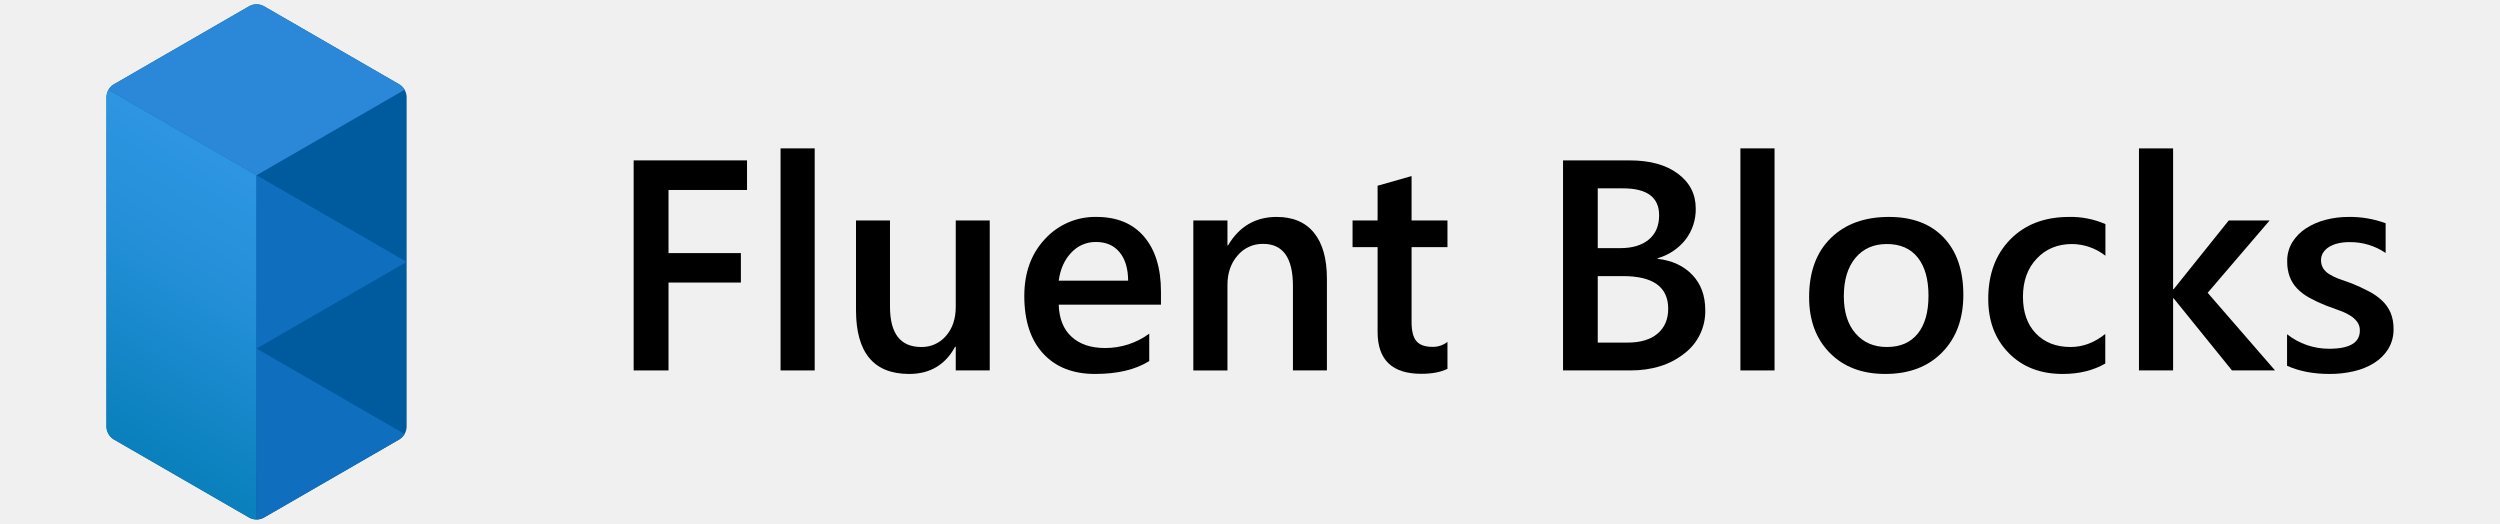
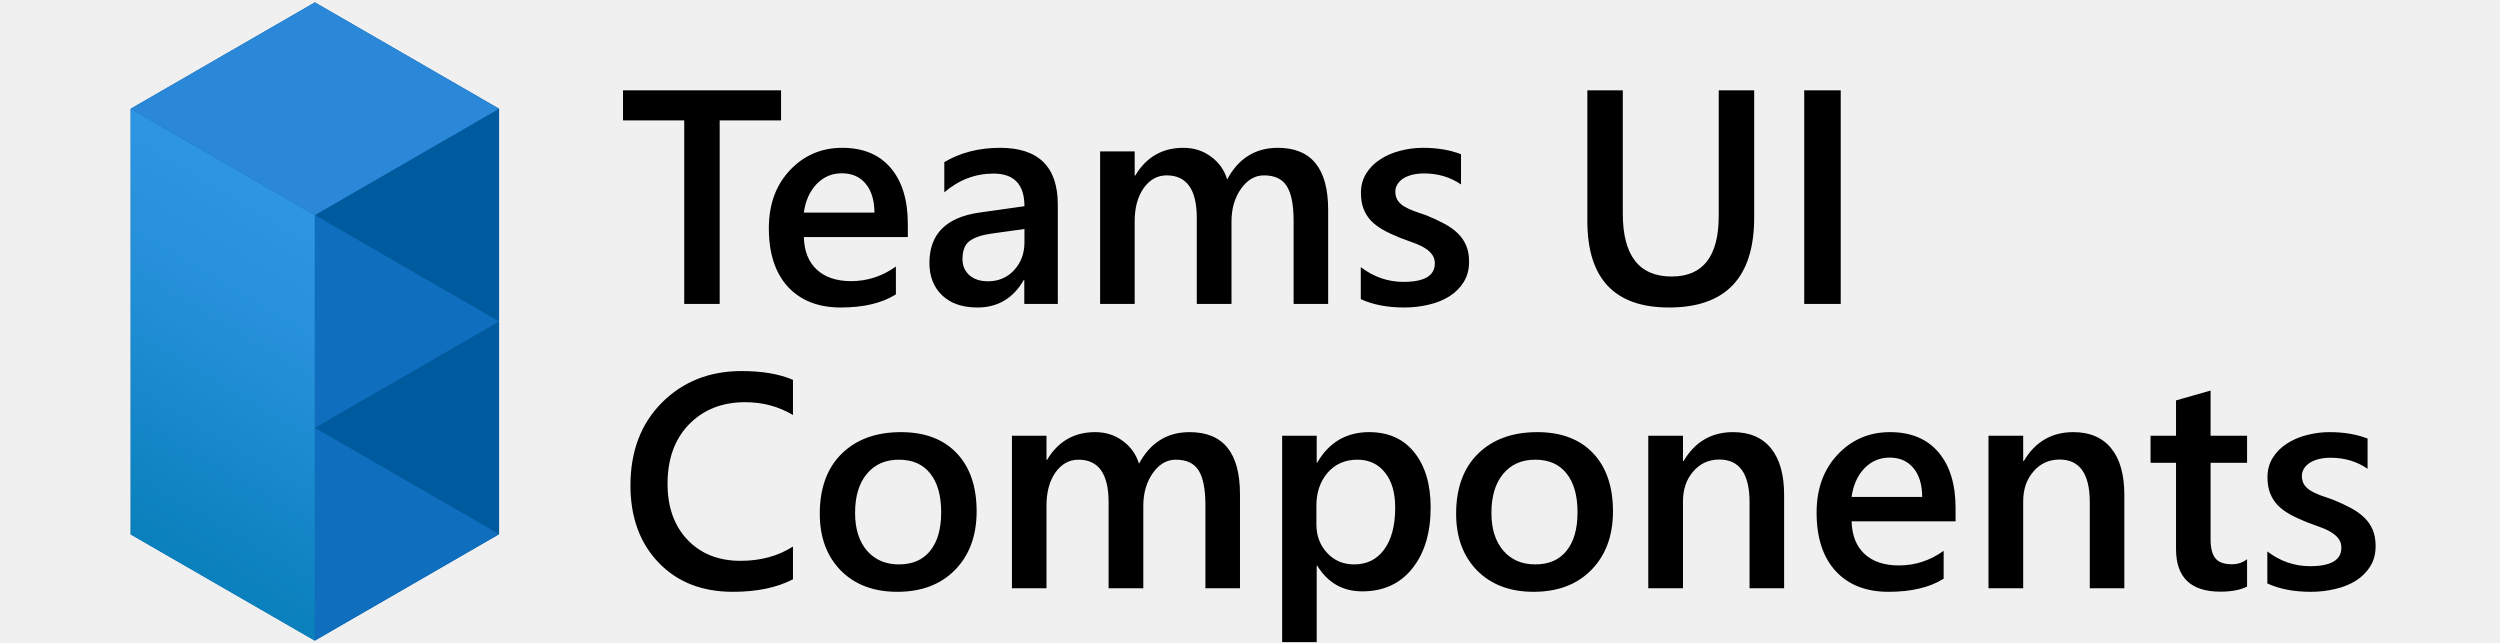
- <svg xmlns="http://www.w3.org/2000/svg" viewBox="0 0 1252 262">
+ <svg xmlns="http://www.w3.org/2000/svg" width="1020" height="262" viewBox="0 0 1020 262" fill="none">
+   <g clip-path="url(#clip0_0_3)">
+     <path d="M203.635 217.943V44.37L128.475 0.976L53.315 44.37V218.05L128.475 261.337L203.635 217.943Z" fill="#005A9E" />
+     <path d="M53.315 44.37L128.475 87.763L203.635 44.37L128.475 0.976L53.315 44.37Z" fill="#2B88D8" />
+     <path d="M128.475 261.443V87.763L53.315 44.37V218.05L128.475 261.443Z" fill="url(#paint0_linear_0_3)" />
+     <path d="M128.475 87.763L203.635 131.157L128.475 174.55V87.763Z" fill="#106EBE" />
+     <path d="M128.475 174.55L203.635 217.944L128.475 261.337V174.55Z" fill="#106EBE" />
+     <path d="M318.669 49.126H293.63V124H279.166V49.126H254.188V36.85H318.669V49.126ZM370.388 96.713H327.968C328.13 102.466 329.892 106.902 333.255 110.022C336.658 113.142 341.318 114.702 347.233 114.702C353.878 114.702 359.975 112.716 365.526 108.746V120.11C359.854 123.676 352.358 125.459 343.039 125.459C333.883 125.459 326.691 122.643 321.465 117.011C316.279 111.339 313.686 103.377 313.686 93.127C313.686 83.444 316.542 75.563 322.255 69.486C328.008 63.368 335.139 60.309 343.647 60.309C352.156 60.309 358.739 63.044 363.399 68.513C368.058 73.983 370.388 81.58 370.388 91.304V96.713ZM356.774 86.746C356.734 81.681 355.539 77.751 353.189 74.955C350.839 72.119 347.598 70.701 343.465 70.701C339.413 70.701 335.969 72.18 333.133 75.138C330.338 78.095 328.616 81.965 327.968 86.746H356.774ZM431.587 124H417.913V114.276H417.67C413.375 121.731 407.075 125.459 398.769 125.459C392.651 125.459 387.85 123.797 384.366 120.475C380.922 117.153 379.2 112.757 379.2 107.287C379.2 95.537 385.966 88.69 399.499 86.746L417.974 84.132C417.974 75.259 413.76 70.823 405.333 70.823C397.918 70.823 391.233 73.375 385.277 78.48V66.143C391.841 62.254 399.418 60.309 408.007 60.309C423.727 60.309 431.587 68.047 431.587 83.525V124ZM417.974 93.431L404.907 95.254C400.856 95.781 397.797 96.773 395.731 98.232C393.705 99.65 392.692 102.162 392.692 105.768C392.692 108.401 393.624 110.569 395.487 112.271C397.392 113.932 399.924 114.762 403.084 114.762C407.379 114.762 410.924 113.263 413.72 110.265C416.556 107.226 417.974 103.418 417.974 98.84V93.431ZM541.892 124H527.793V90.088C527.793 83.565 526.861 78.845 524.997 75.928C523.174 73.011 520.074 71.552 515.699 71.552C512.012 71.552 508.872 73.395 506.279 77.082C503.726 80.769 502.45 85.186 502.45 90.331V124H488.289V88.933C488.289 77.346 484.197 71.552 476.013 71.552C472.205 71.552 469.065 73.294 466.593 76.779C464.162 80.263 462.947 84.781 462.947 90.331V124H448.847V61.767H462.947V71.613H463.19C467.687 64.077 474.23 60.309 482.82 60.309C487.114 60.309 490.862 61.504 494.063 63.895C497.304 66.244 499.512 69.344 500.687 73.193C505.306 64.603 512.194 60.309 521.35 60.309C535.045 60.309 541.892 68.756 541.892 85.652V124ZM555.202 122.055V108.989C560.469 113 566.283 115.005 572.644 115.005C581.152 115.005 585.406 112.493 585.406 107.469C585.406 106.051 585.042 104.856 584.312 103.884C583.583 102.871 582.59 101.98 581.334 101.21C580.119 100.44 578.66 99.751 576.959 99.143C575.298 98.536 573.434 97.847 571.368 97.077C568.815 96.064 566.506 94.99 564.439 93.856C562.413 92.722 560.712 91.445 559.334 90.027C557.997 88.569 556.984 86.928 556.296 85.105C555.607 83.281 555.262 81.154 555.262 78.723C555.262 75.725 555.971 73.092 557.389 70.823C558.808 68.513 560.712 66.589 563.102 65.049C565.493 63.469 568.207 62.294 571.246 61.524C574.285 60.714 577.425 60.309 580.666 60.309C586.419 60.309 591.565 61.18 596.103 62.922V75.259C591.727 72.261 586.703 70.762 581.031 70.762C579.248 70.762 577.627 70.944 576.169 71.309C574.751 71.674 573.535 72.18 572.522 72.828C571.509 73.477 570.719 74.267 570.152 75.198C569.585 76.09 569.301 77.082 569.301 78.176C569.301 79.513 569.585 80.648 570.152 81.58C570.719 82.512 571.55 83.342 572.644 84.072C573.778 84.76 575.115 85.409 576.655 86.016C578.235 86.584 580.038 87.212 582.064 87.9C584.738 88.994 587.128 90.108 589.235 91.243C591.382 92.377 593.206 93.674 594.705 95.132C596.204 96.55 597.359 98.212 598.169 100.116C598.979 101.98 599.384 104.208 599.384 106.801C599.384 109.961 598.655 112.716 597.196 115.066C595.738 117.416 593.793 119.361 591.362 120.901C588.931 122.44 586.115 123.575 582.915 124.304C579.754 125.074 576.412 125.459 572.887 125.459C566.08 125.459 560.185 124.324 555.202 122.055ZM715.706 88.751C715.706 113.223 704.118 125.459 680.943 125.459C658.74 125.459 647.639 113.689 647.639 90.149V36.85H662.103V87.171C662.103 104.269 668.748 112.818 682.037 112.818C694.84 112.818 701.242 104.573 701.242 88.083V36.85H715.706V88.751ZM751.016 124H736.126V36.85H751.016V124ZM323.531 236.354C316.967 239.757 308.803 241.459 299.039 241.459C286.398 241.459 276.269 237.468 268.652 229.486C261.035 221.504 257.227 211.031 257.227 198.066C257.227 184.128 261.501 172.865 270.05 164.276C278.639 155.686 289.477 151.391 302.564 151.391C310.991 151.391 317.98 152.587 323.531 154.977V169.32C317.656 165.835 311.174 164.093 304.083 164.093C294.643 164.093 286.986 167.112 281.111 173.149C275.276 179.185 272.359 187.248 272.359 197.337C272.359 206.939 275.094 214.596 280.564 220.309C286.033 225.981 293.225 228.818 302.139 228.818C310.363 228.818 317.494 226.873 323.531 222.983V236.354ZM366.073 241.459C356.471 241.459 348.793 238.562 343.039 232.768C337.327 226.934 334.47 219.215 334.47 209.613C334.47 199.16 337.448 190.996 343.404 185.121C349.401 179.246 357.463 176.309 367.592 176.309C377.316 176.309 384.893 179.165 390.322 184.878C395.751 190.591 398.465 198.512 398.465 208.641C398.465 218.567 395.528 226.528 389.653 232.525C383.819 238.481 375.959 241.459 366.073 241.459ZM366.741 187.552C361.231 187.552 356.876 189.477 353.675 193.326C350.474 197.175 348.874 202.482 348.874 209.248C348.874 215.771 350.494 220.917 353.736 224.685C356.977 228.412 361.312 230.276 366.741 230.276C372.292 230.276 376.546 228.433 379.504 224.746C382.502 221.059 384.001 215.812 384.001 209.005C384.001 202.158 382.502 196.871 379.504 193.143C376.546 189.416 372.292 187.552 366.741 187.552ZM505.914 240H491.814V206.088C491.814 199.565 490.882 194.845 489.019 191.928C487.195 189.011 484.096 187.552 479.72 187.552C476.033 187.552 472.893 189.395 470.3 193.082C467.748 196.769 466.472 201.186 466.472 206.331V240H452.311V204.933C452.311 193.346 448.219 187.552 440.035 187.552C436.226 187.552 433.086 189.294 430.615 192.779C428.184 196.263 426.968 200.78 426.968 206.331V240H412.869V177.767H426.968V187.613H427.212C431.709 180.077 438.252 176.309 446.842 176.309C451.136 176.309 454.884 177.504 458.085 179.894C461.326 182.244 463.534 185.344 464.709 189.193C469.328 180.604 476.216 176.309 485.372 176.309C499.067 176.309 505.914 184.756 505.914 201.652V240ZM537.456 230.823H537.212V268.625H523.113V177.767H537.212V188.707H537.456C542.277 180.441 549.327 176.309 558.605 176.309C566.506 176.309 572.664 179.084 577.08 184.635C581.496 190.186 583.705 197.641 583.705 207C583.705 217.372 581.213 225.678 576.229 231.917C571.246 238.157 564.439 241.276 555.809 241.276C547.868 241.276 541.75 237.792 537.456 230.823ZM537.091 206.27V213.989C537.091 218.527 538.529 222.376 541.406 225.536C544.323 228.696 548.01 230.276 552.467 230.276C557.693 230.276 561.785 228.25 564.743 224.199C567.741 220.107 569.24 214.414 569.24 207.121C569.24 201.003 567.843 196.222 565.047 192.779C562.292 189.294 558.544 187.552 553.804 187.552C548.78 187.552 544.728 189.335 541.649 192.9C538.61 196.466 537.091 200.922 537.091 206.27ZM625.699 241.459C616.097 241.459 608.419 238.562 602.666 232.768C596.953 226.934 594.097 219.215 594.097 209.613C594.097 199.16 597.075 190.996 603.031 185.121C609.027 179.246 617.09 176.309 627.219 176.309C636.943 176.309 644.519 179.165 649.948 184.878C655.377 190.591 658.092 198.512 658.092 208.641C658.092 218.567 655.155 226.528 649.28 232.525C643.445 238.481 635.585 241.459 625.699 241.459ZM626.368 187.552C620.858 187.552 616.502 189.477 613.302 193.326C610.101 197.175 608.5 202.482 608.5 209.248C608.5 215.771 610.121 220.917 613.362 224.685C616.604 228.412 620.939 230.276 626.368 230.276C631.919 230.276 636.173 228.433 639.131 224.746C642.129 221.059 643.628 215.812 643.628 209.005C643.628 202.158 642.129 196.871 639.131 193.143C636.173 189.416 631.919 187.552 626.368 187.552ZM727.921 240H713.822V204.933C713.822 193.305 709.709 187.491 701.485 187.491C697.19 187.491 693.645 189.112 690.849 192.353C688.054 195.554 686.656 199.606 686.656 204.508V240H672.495V177.767H686.656V188.099H686.899C691.558 180.239 698.284 176.309 707.076 176.309C713.842 176.309 719.008 178.517 722.573 182.933C726.139 187.309 727.921 193.65 727.921 201.955V240ZM797.872 212.712H755.452C755.614 218.466 757.377 222.902 760.739 226.022C764.143 229.142 768.802 230.702 774.717 230.702C781.362 230.702 787.46 228.716 793.01 224.746V236.11C787.338 239.676 779.843 241.459 770.524 241.459C761.367 241.459 754.176 238.643 748.949 233.011C743.763 227.339 741.17 219.377 741.17 209.127C741.17 199.443 744.027 191.563 749.739 185.486C755.493 179.368 762.623 176.309 771.132 176.309C779.64 176.309 786.224 179.044 790.883 184.513C795.543 189.983 797.872 197.58 797.872 207.304V212.712ZM784.259 202.746C784.218 197.681 783.023 193.751 780.673 190.955C778.323 188.119 775.082 186.701 770.949 186.701C766.898 186.701 763.454 188.18 760.618 191.138C757.822 194.095 756.1 197.965 755.452 202.746H784.259ZM866.729 240H852.63V204.933C852.63 193.305 848.517 187.491 840.293 187.491C835.998 187.491 832.453 189.112 829.657 192.353C826.861 195.554 825.464 199.606 825.464 204.508V240H811.303V177.767H825.464V188.099H825.707C830.366 180.239 837.092 176.309 845.884 176.309C852.65 176.309 857.816 178.517 861.381 182.933C864.947 187.309 866.729 193.65 866.729 201.955V240ZM916.807 239.331C914.052 240.709 910.426 241.398 905.928 241.398C893.855 241.398 887.818 235.604 887.818 224.016V188.828H877.425V177.767H887.818V163.364L901.917 159.353V177.767H916.807V188.828H901.917V219.945C901.917 223.632 902.586 226.265 903.923 227.845C905.26 229.425 907.488 230.215 910.608 230.215C912.999 230.215 915.065 229.527 916.807 228.149V239.331ZM925.072 238.055V224.989C930.339 229 936.153 231.005 942.514 231.005C951.023 231.005 955.277 228.493 955.277 223.469C955.277 222.051 954.912 220.856 954.183 219.884C953.454 218.871 952.461 217.98 951.205 217.21C949.99 216.44 948.531 215.751 946.829 215.143C945.168 214.536 943.305 213.847 941.238 213.077C938.686 212.064 936.376 210.991 934.31 209.856C932.284 208.722 930.582 207.445 929.205 206.027C927.868 204.569 926.855 202.928 926.166 201.105C925.477 199.281 925.133 197.154 925.133 194.723C925.133 191.725 925.842 189.092 927.26 186.823C928.678 184.513 930.582 182.589 932.973 181.049C935.363 179.469 938.078 178.294 941.117 177.524C944.155 176.714 947.295 176.309 950.537 176.309C956.29 176.309 961.435 177.18 965.973 178.922V191.259C961.598 188.261 956.574 186.762 950.901 186.762C949.119 186.762 947.498 186.944 946.039 187.309C944.621 187.674 943.406 188.18 942.393 188.828C941.38 189.477 940.59 190.267 940.023 191.198C939.455 192.09 939.172 193.082 939.172 194.176C939.172 195.513 939.455 196.648 940.023 197.58C940.59 198.512 941.421 199.342 942.514 200.071C943.649 200.76 944.986 201.408 946.526 202.016C948.106 202.583 949.909 203.211 951.934 203.9C954.608 204.994 956.999 206.108 959.106 207.243C961.253 208.377 963.076 209.674 964.575 211.132C966.075 212.55 967.229 214.212 968.04 216.116C968.85 217.98 969.255 220.208 969.255 222.801C969.255 225.961 968.526 228.716 967.067 231.066C965.609 233.416 963.664 235.361 961.233 236.901C958.802 238.44 955.986 239.575 952.785 240.304C949.625 241.074 946.282 241.459 942.758 241.459C935.951 241.459 930.056 240.324 925.072 238.055Z" fill="black" />
+   </g>
  <defs>
-     <clipPath id="a">
-       <path d="M125.003,259.333a7.702,7.702,0,0,0,6.943,0l68.217-39.385a7.702,7.702,0,0,0,3.471-6.013l0-165.557a7.702,7.702,0,0,0-3.471-6.013l-68.217-39.385a7.702,7.702,0,0,0-6.943,0l-68.217,39.385a7.702,7.702,0,0,0-3.471,6.013l0,165.557a7.702,7.702,0,0,0,3.471,6.013Z" fill="none" />
+     <linearGradient id="paint0_linear_0_3" x1="54.797" y1="213.758" x2="127.597" y2="91.036" gradientUnits="userSpaceOnUse">
+       <stop stop-color="#0A80BC" />
+       <stop offset="0.09" stop-color="#0E83C1" />
+       <stop offset="0.654" stop-color="#2590D9" />
+       <stop offset="1" stop-color="#2D95E2" />
+     </linearGradient>
+     <clipPath id="clip0_0_3">
+       <rect width="1020" height="262" fill="white" />
    </clipPath>
-     <linearGradient id="b" x1="54.797" y1="213.758" x2="127.597" y2="91.036" gradientUnits="userSpaceOnUse">
-       <stop offset="0" stop-color="#0a80bc" />
-       <stop offset="0.09" stop-color="#0e83c1" />
-       <stop offset="0.654" stop-color="#2590d9" />
-       <stop offset="1" stop-color="#2d95e2" />
-     </linearGradient>
  </defs>
-   <g>
-     <g>
-       <path d="M374.111,95.14H334.793v31.616h36.237v14.744H334.793v44.013h-17.458V80.323h56.776Z" />
-       <path d="M408,185.512H390.909V74.307h17.091Z" />
-       <path d="M495.658,185.512H478.64V173.629H478.347q-7.41,13.645-23.033,13.645-26.627,0-26.627-31.982V110.398h17.018v43.132q0,20.246,15.625,20.246a15.791,15.791,0,0,0,12.434-5.575q4.877-5.574,4.878-14.598V110.398h17.018Z" />
-       <path d="M581.409,152.577H530.208q.292,10.417,6.418,16.064,6.125,5.648,16.835,5.647a37.125,37.125,0,0,0,22.08-7.188v13.718q-10.271,6.456-27.142,6.455-16.579,0-26.004-10.233-9.426-10.232-9.426-28.791,0-17.531,10.379-28.572a33.954,33.954,0,0,1,25.784-11.04q15.404,0,23.841,9.903,8.435,9.902,8.436,27.507Zm-16.432-12.03q-.073-9.169-4.328-14.268-4.255-5.098-11.736-5.098a16.517,16.517,0,0,0-12.434,5.355q-5.099,5.355-6.271,14.011Z" />
-       <path d="M664.52,185.512H647.501v-42.325q0-21.052-14.891-21.053a16.257,16.257,0,0,0-12.837,5.832q-5.061,5.832-5.062,14.708v42.839h-17.092V110.398h17.092V122.868h.293q8.436-14.23,24.354-14.23,12.249,0,18.705,7.959,6.454,7.96,6.455,22.996Z" />
-       <path d="M724.89,184.706Q719.901,187.199,711.76,187.2q-21.86,0-21.859-20.979V123.748H677.357V110.398h12.544V93.013l17.018-4.841v22.226h17.972v13.351H706.918v37.557q0,6.677,2.421,9.536,2.42,2.861,8.069,2.861a11.696,11.696,0,0,0,7.481-2.494Z" />
-       <path d="M782.767,185.512V80.323h33.376q15.258,0,24.171,6.675,8.912,6.676,8.912,17.385a24.818,24.818,0,0,1-5.062,15.551A27.306,27.306,0,0,1,830.154,129.323v.293q10.856,1.248,17.349,8.032,6.492,6.786,6.492,17.642a26.498,26.498,0,0,1-10.637,21.859q-10.636,8.363-26.848,8.362Zm17.385-91.179V124.261h11.297q9.095,0,14.268-4.291,5.171-4.291,5.172-12.14,0-13.496-18.046-13.497Zm0,43.939V171.575h14.892q9.754,0,15.074-4.511,5.317-4.512,5.318-12.434,0-16.358-22.667-16.358Z" />
-       <path d="M888.69,185.512h-17.092V74.307h17.092Z" />
-       <path d="M944.146,187.273q-17.385,0-27.765-10.526-10.38-10.525-10.379-27.911,0-18.926,10.819-29.562,10.819-10.635,29.158-10.636,17.606,0,27.435,10.343,9.829,10.343,9.829,28.682,0,17.972-10.6,28.791Q962.044,187.274,944.146,187.273Zm.808-65.065q-9.977,0-15.771,6.969-5.795,6.97-5.795,19.219,0,11.811,5.868,18.596,5.868,6.785,15.698,6.785,10.049,0,15.44-6.676,5.392-6.674,5.392-18.998,0-12.396-5.392-19.146Q955.003,122.209,944.953,122.208Z" />
-       <path d="M1054.324,182.065q-9.022,5.208-21.346,5.208-16.724,0-26.994-10.453-10.271-10.453-10.27-27.105,0-18.557,11.04-29.818,11.039-11.26,29.524-11.26a43.11,43.11,0,0,1,18.118,3.594V128.076a27.445,27.445,0,0,0-16.725-5.868q-10.783,0-17.678,7.299-6.896,7.3-6.896,19.108,0,11.663,6.492,18.412,6.491,6.75,17.421,6.749,9.168,0,17.312-6.529Z" />
-       <path d="M1139.341,185.512h-21.566l-29.195-36.09h-.293v36.09h-17.092V74.307h17.092v70.493h.293l27.582-34.403h20.466l-31.029,36.237Z" />
-       <path d="M1145.357,183.165V167.394a33.95,33.95,0,0,0,21.053,7.262q15.404,0,15.404-9.096a7.176,7.176,0,0,0-1.32-4.365,12.623,12.623,0,0,0-3.558-3.19,28.039,28.039,0,0,0-5.281-2.494q-3.045-1.1-6.786-2.494a71.533,71.533,0,0,1-8.325-3.888,25.128,25.128,0,0,1-6.162-4.658,17.562,17.562,0,0,1-3.704-5.905,21.729,21.729,0,0,1-1.247-7.702,17.802,17.802,0,0,1,2.567-9.573,22.312,22.312,0,0,1,6.896-6.969,33.089,33.089,0,0,1,9.829-4.254,44.997,44.997,0,0,1,11.37-1.43,51.697,51.697,0,0,1,18.632,3.154V126.682a31.413,31.413,0,0,0-18.191-5.428,23.762,23.762,0,0,0-5.832.66,15.062,15.062,0,0,0-4.438,1.834,9.012,9.012,0,0,0-2.861,2.824,6.729,6.729,0,0,0-1.026,3.631,7.751,7.751,0,0,0,1.026,4.108,9.311,9.311,0,0,0,3.044,2.971,26.214,26.214,0,0,0,4.842,2.348q2.823,1.065,6.492,2.311a95.136,95.136,0,0,1,8.692,4.034,29.453,29.453,0,0,1,6.565,4.658,18.284,18.284,0,0,1,4.181,6.015,20.438,20.438,0,0,1,1.467,8.106,18.523,18.523,0,0,1-2.641,9.976,21.996,21.996,0,0,1-7.042,7.042,32.93,32.93,0,0,1-10.159,4.145,52.809,52.809,0,0,1-12.141,1.357Q1154.38,187.273,1145.357,183.165Z" />
-     </g>
-     <g clip-path="url(#a)">
-       <g>
-         <polygon points="203.635 217.943 203.635 44.37 128.475 0.976 53.315 44.37 53.315 218.05 128.475 261.337 203.635 217.943" fill="#005a9e" />
-         <polygon points="53.315 44.37 128.475 87.763 203.635 44.37 128.475 0.976 53.315 44.37" fill="#2b88d8" />
-         <polygon points="128.475 261.443 128.475 87.763 53.315 44.37 53.315 218.05 128.475 261.443" fill="url(#b)" />
-         <polygon points="128.475 87.763 203.635 131.157 128.475 174.55 128.475 87.763" fill="#106ebe" />
-         <polygon points="128.475 174.55 203.635 217.944 128.475 261.337 128.475 174.55" fill="#106ebe" />
-       </g>
-     </g>
-   </g>
</svg>
